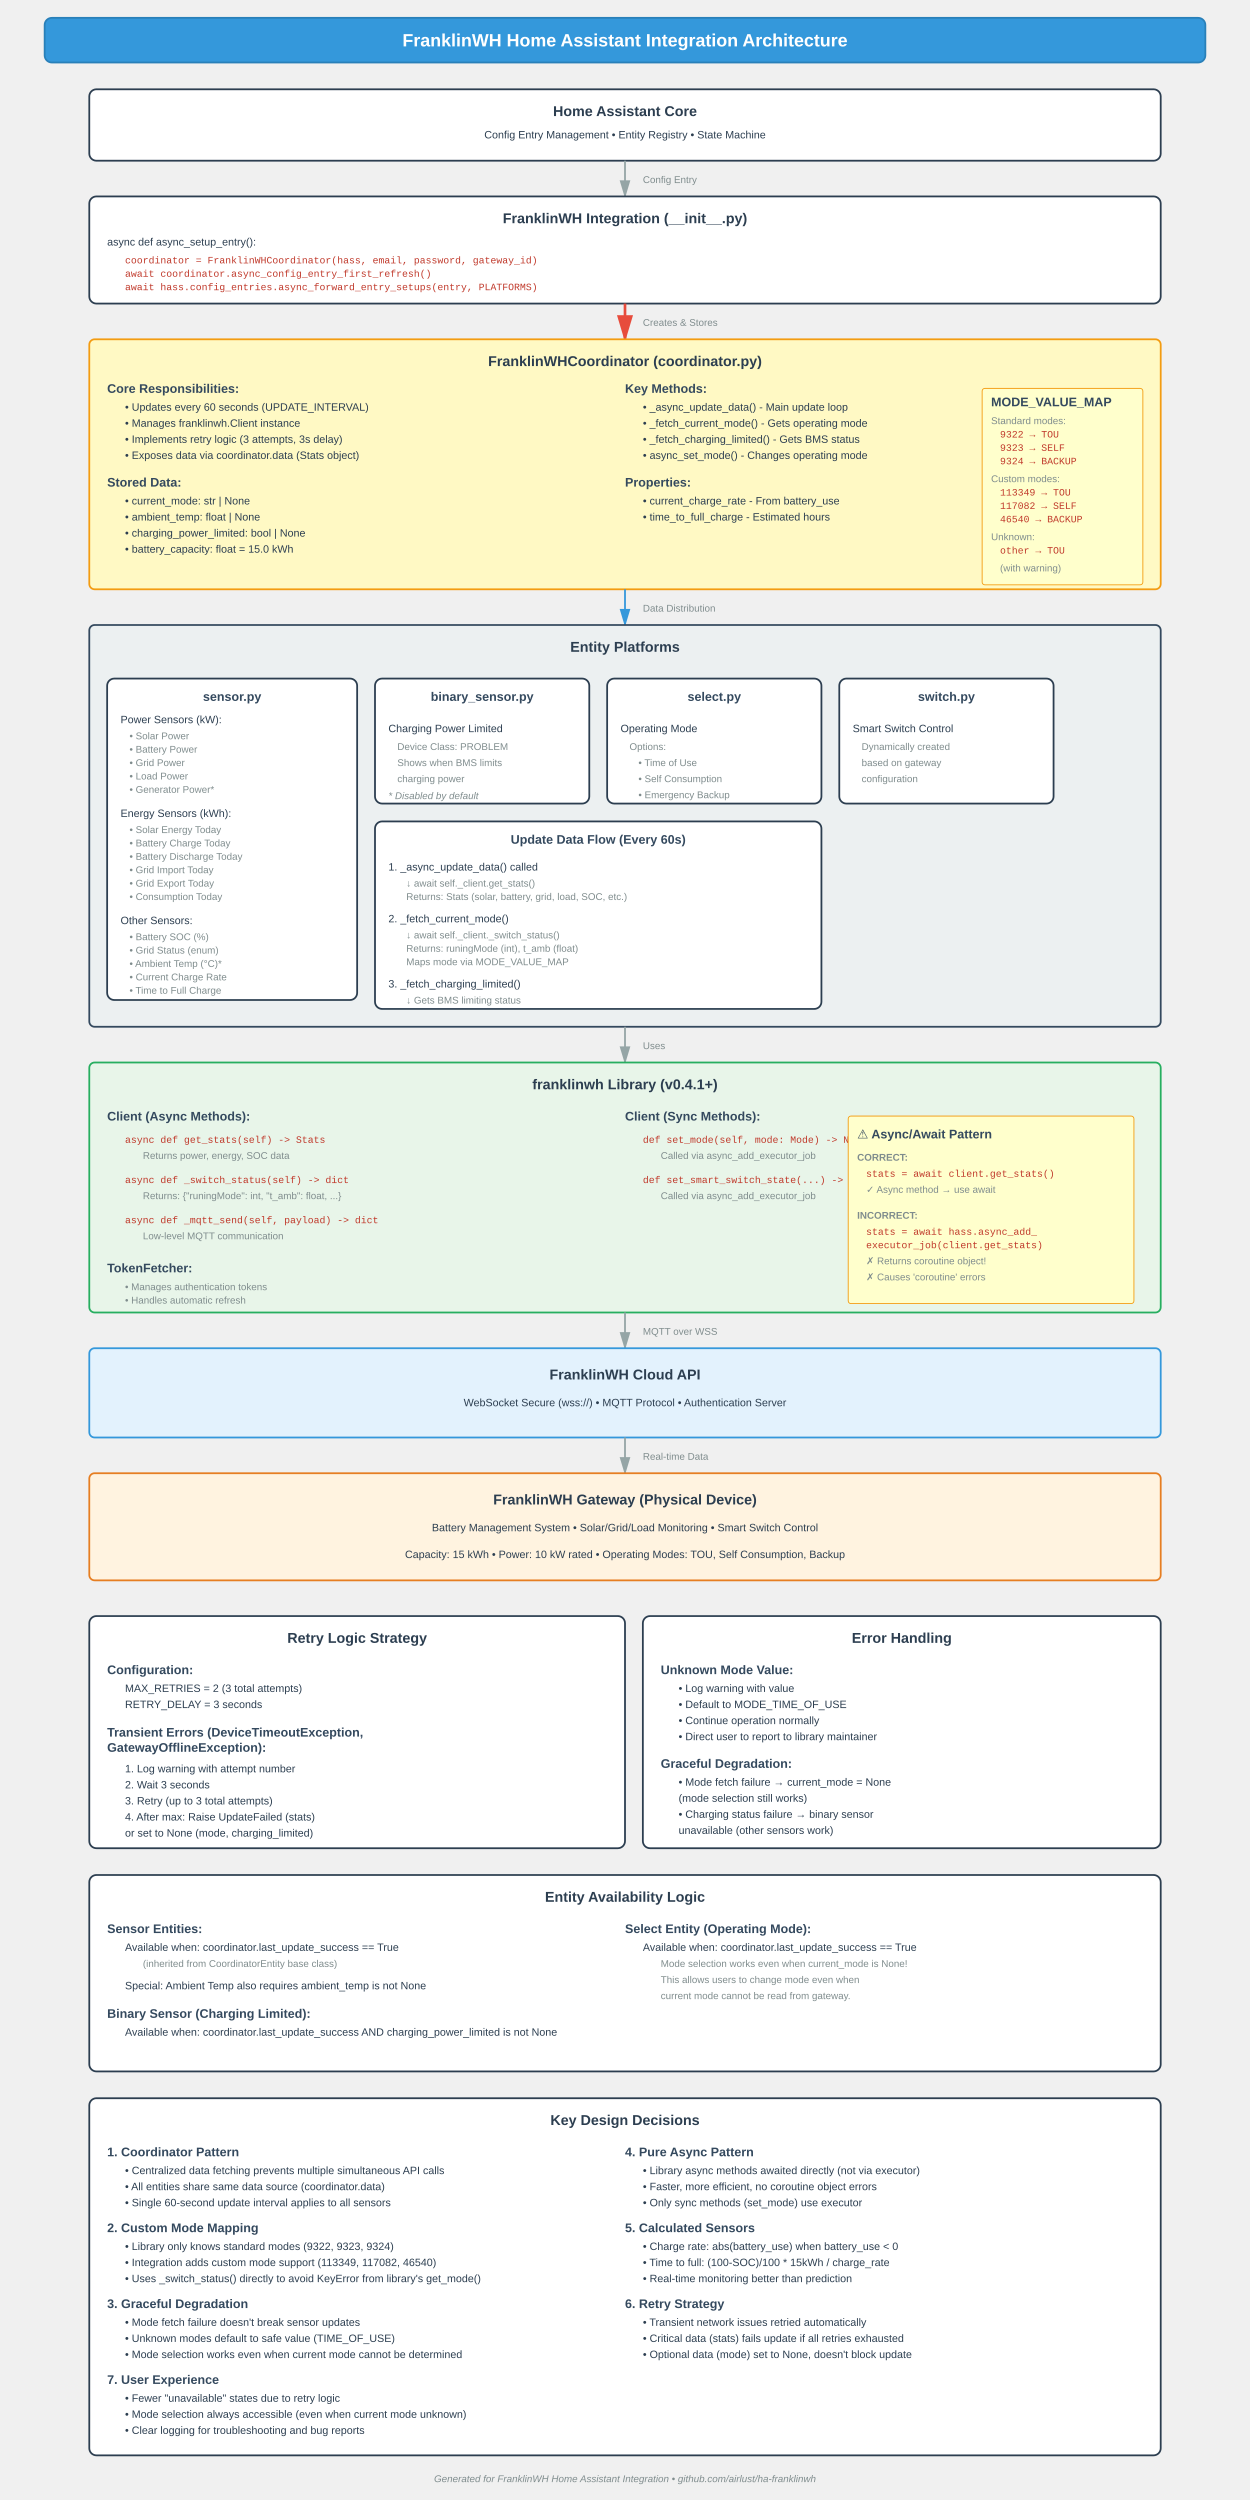
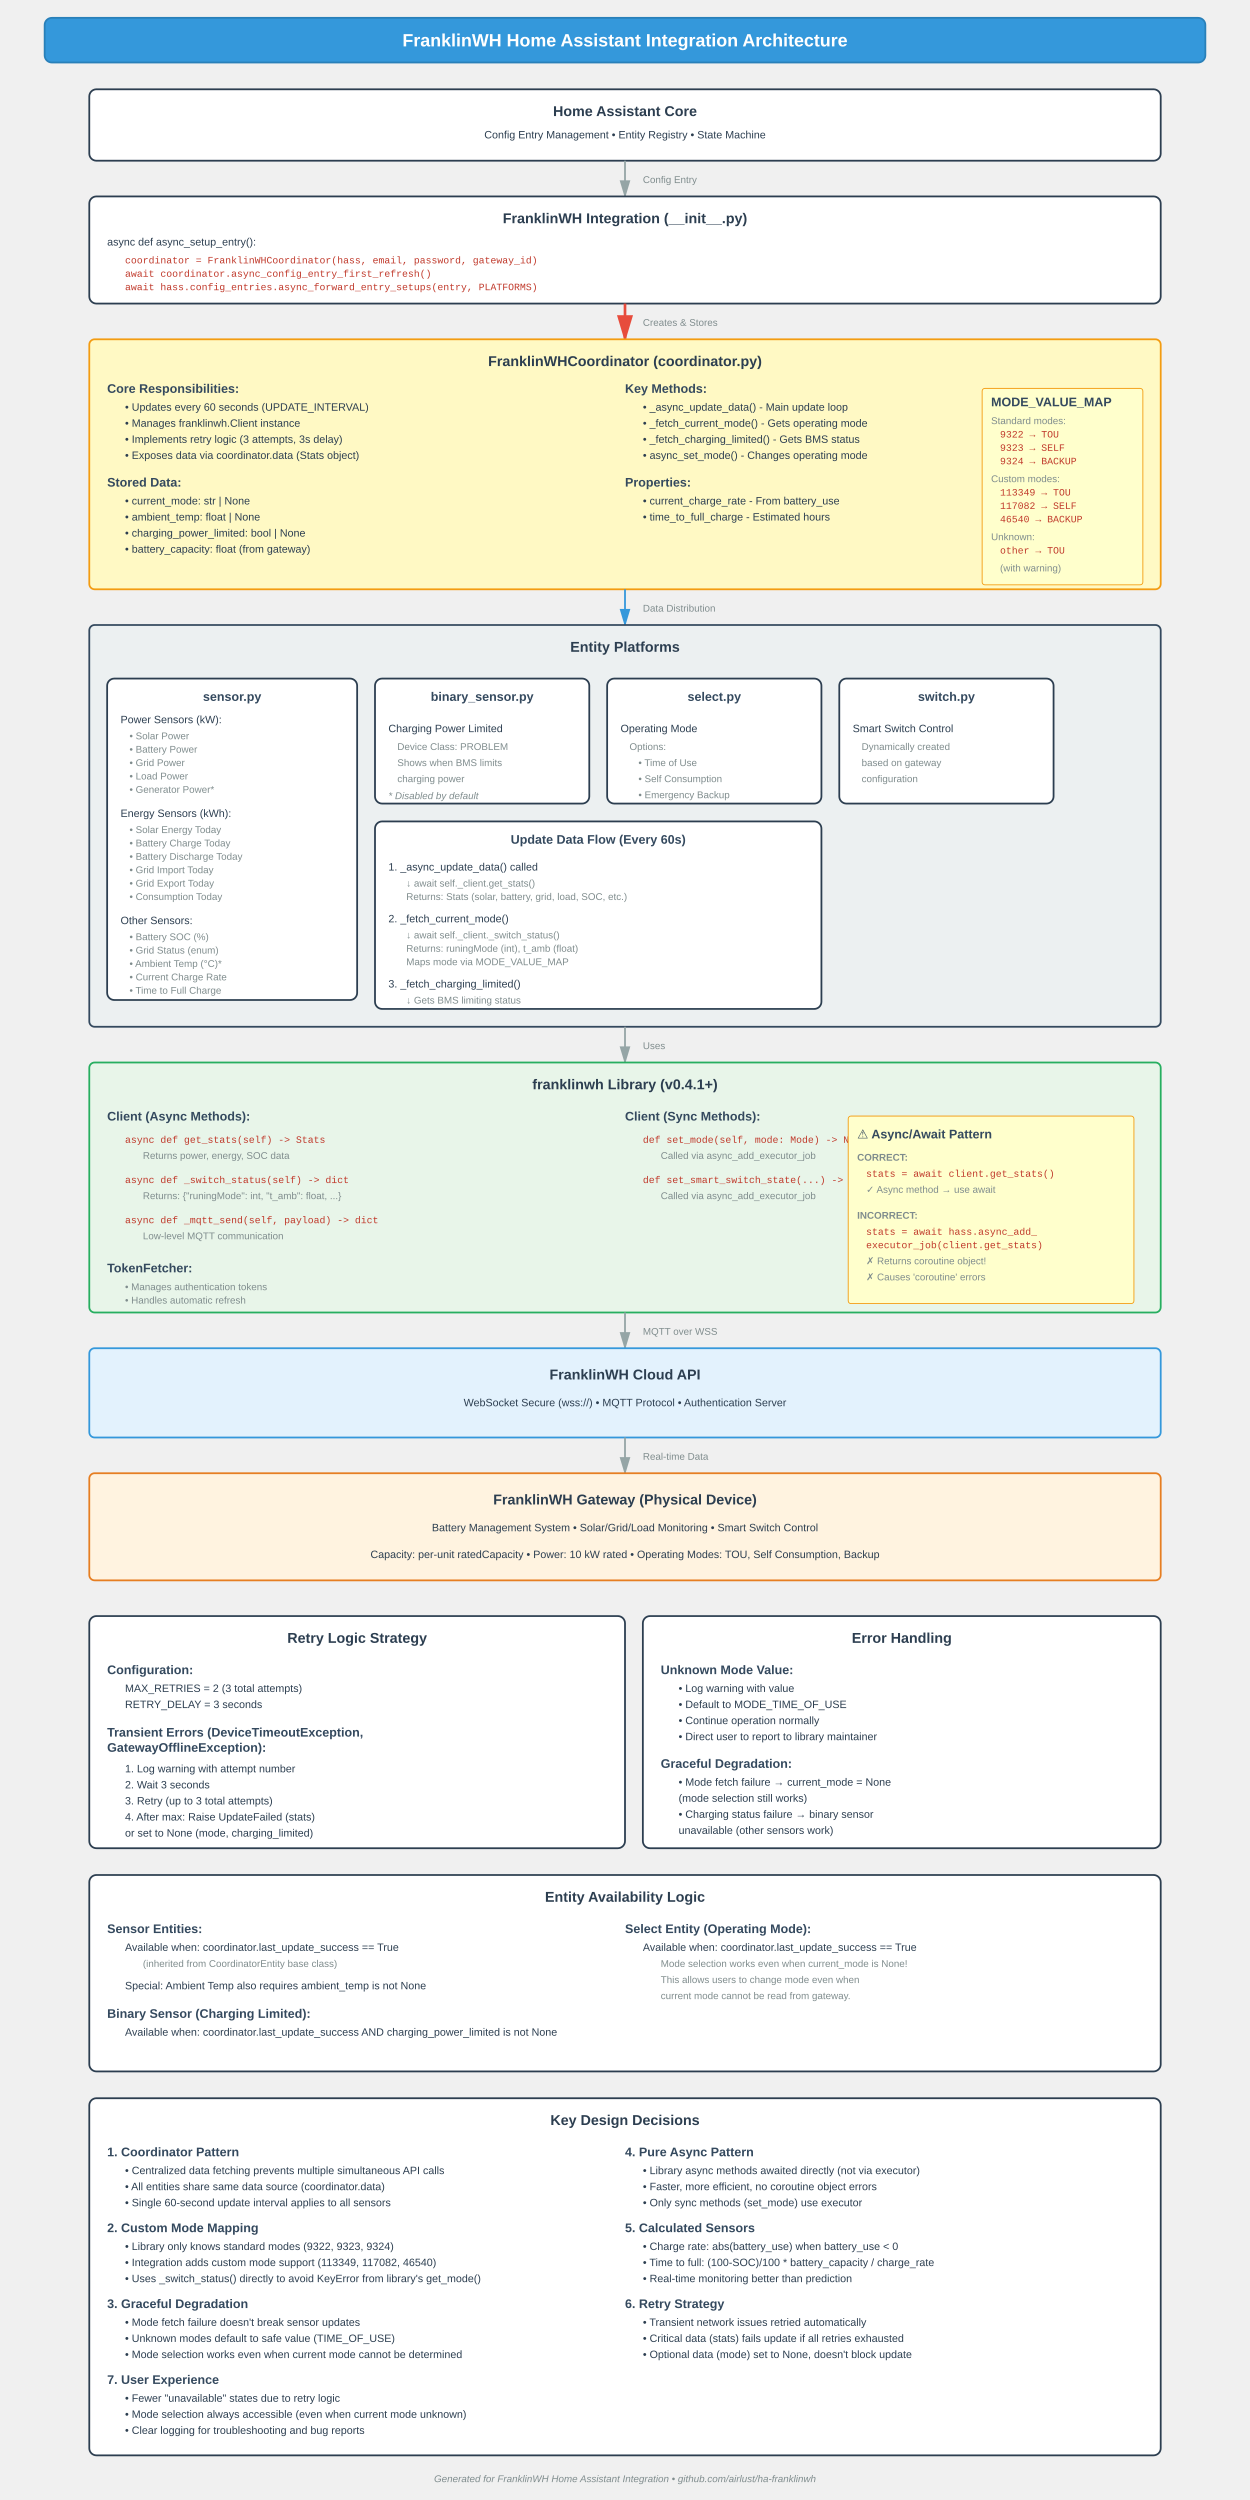
<svg xmlns="http://www.w3.org/2000/svg" width="1400" height="2800">
  <defs>
    <style type="text/css">
      
        .component-box {
          fill: #ffffff;
          stroke: #2c3e50;
          stroke-width: 2;
          rx: 8;
        }
        .platform-box {
          fill: #ecf0f1;
          stroke: #34495e;
          stroke-width: 2;
          rx: 6;
        }
        .library-box {
          fill: #e8f5e9;
          stroke: #27ae60;
          stroke-width: 2;
          rx: 6;
        }
        .cloud-box {
          fill: #e3f2fd;
          stroke: #3498db;
          stroke-width: 2;
          rx: 6;
        }
        .device-box {
          fill: #fff3e0;
          stroke: #e67e22;
          stroke-width: 2;
          rx: 6;
        }
        .coordinator-box {
          fill: #fff9c4;
          stroke: #f39c12;
          stroke-width: 2;
          rx: 6;
        }
        .title-text {
          font-family: 'Arial', sans-serif;
          font-size: 16px;
          font-weight: bold;
          fill: #2c3e50;
        }
        .subtitle-text {
          font-family: 'Arial', sans-serif;
          font-size: 14px;
          font-weight: bold;
          fill: #34495e;
        }
        .body-text {
          font-family: 'Arial', sans-serif;
          font-size: 12px;
          fill: #2c3e50;
        }
        .small-text {
          font-family: 'Arial', sans-serif;
          font-size: 11px;
          fill: #7f8c8d;
        }
        .arrow {
          stroke: #95a5a6;
          stroke-width: 2;
          fill: none;
          marker-end: url(#arrowhead);
        }
        .thick-arrow {
          stroke: #e74c3c;
          stroke-width: 3;
          fill: none;
          marker-end: url(#arrowhead-red);
        }
        .data-arrow {
          stroke: #3498db;
          stroke-width: 2;
          fill: none;
          marker-end: url(#arrowhead-blue);
        }
        .header-box {
          fill: #3498db;
          stroke: #2980b9;
          stroke-width: 2;
          rx: 8;
        }
        .header-text {
          font-family: 'Arial', sans-serif;
          font-size: 20px;
          font-weight: bold;
          fill: white;
        }
        .code-text {
          font-family: 'Courier New', monospace;
          font-size: 11px;
          fill: #c0392b;
        }
        .highlight-box {
          fill: #ffffcc;
          stroke: #f39c12;
          stroke-width: 1;
          rx: 3;
        }
      
    </style>
    <marker id="arrowhead" markerWidth="10" markerHeight="10" refX="9" refY="3" orient="auto">
      <polygon points="0 0, 10 3, 0 6" fill="#95a5a6" />
    </marker>
    <marker id="arrowhead-red" markerWidth="10" markerHeight="10" refX="9" refY="3" orient="auto">
      <polygon points="0 0, 10 3, 0 6" fill="#e74c3c" />
    </marker>
    <marker id="arrowhead-blue" markerWidth="10" markerHeight="10" refX="9" refY="3" orient="auto">
      <polygon points="0 0, 10 3, 0 6" fill="#3498db" />
    </marker>
  </defs>
  <rect class="header-box" x="50" y="20" width="1300" height="50" />
  <text class="header-text" x="700" y="52" text-anchor="middle">FranklinWH Home Assistant Integration Architecture</text>
  <rect class="component-box" x="100" y="100" width="1200" height="80" />
  <text class="title-text" x="700" y="130" text-anchor="middle">Home Assistant Core</text>
  <text class="body-text" x="700" y="155" text-anchor="middle">Config Entry Management • Entity Registry • State Machine</text>
  <path class="arrow" d="M 700 180 L 700 220" />
  <text class="small-text" x="720" y="205" text-anchor="start">Config Entry</text>
  <rect class="component-box" x="100" y="220" width="1200" height="120" />
  <text class="title-text" x="700" y="250" text-anchor="middle">FranklinWH Integration (__init__.py)</text>
  <text class="body-text" x="120" y="275" text-anchor="start">async def async_setup_entry():</text>
  <text class="code-text" x="140" y="295" text-anchor="start">coordinator = FranklinWHCoordinator(hass, email, password, gateway_id)</text>
  <text class="code-text" x="140" y="310" text-anchor="start">await coordinator.async_config_entry_first_refresh()</text>
  <text class="code-text" x="140" y="325" text-anchor="start">await hass.config_entries.async_forward_entry_setups(entry, PLATFORMS)</text>
  <path class="thick-arrow" d="M 700 340 L 700 380" />
  <text class="small-text" x="720" y="365" text-anchor="start">Creates &amp; Stores</text>
  <rect class="coordinator-box" x="100" y="380" width="1200" height="280" />
  <text class="title-text" x="700" y="410" text-anchor="middle">FranklinWHCoordinator (coordinator.py)</text>
  <text class="subtitle-text" x="120" y="440" text-anchor="start">Core Responsibilities:</text>
  <text class="body-text" x="140" y="460" text-anchor="start">• Updates every 60 seconds (UPDATE_INTERVAL)</text>
  <text class="body-text" x="140" y="478" text-anchor="start">• Manages franklinwh.Client instance</text>
  <text class="body-text" x="140" y="496" text-anchor="start">• Implements retry logic (3 attempts, 3s delay)</text>
  <text class="body-text" x="140" y="514" text-anchor="start">• Exposes data via coordinator.data (Stats object)</text>
  <text class="subtitle-text" x="700" y="440" text-anchor="start">Key Methods:</text>
  <text class="body-text" x="720" y="460" text-anchor="start">• _async_update_data() - Main update loop</text>
  <text class="body-text" x="720" y="478" text-anchor="start">• _fetch_current_mode() - Gets operating mode</text>
  <text class="body-text" x="720" y="496" text-anchor="start">• _fetch_charging_limited() - Gets BMS status</text>
  <text class="body-text" x="720" y="514" text-anchor="start">• async_set_mode() - Changes operating mode</text>
  <text class="subtitle-text" x="120" y="545" text-anchor="start">Stored Data:</text>
  <text class="body-text" x="140" y="565" text-anchor="start">• current_mode: str | None</text>
  <text class="body-text" x="140" y="583" text-anchor="start">• ambient_temp: float | None</text>
  <text class="body-text" x="140" y="601" text-anchor="start">• charging_power_limited: bool | None</text>
-   <text class="body-text" x="140" y="619" text-anchor="start">• battery_capacity: float = 15.0 kWh</text>
+   <text class="body-text" x="140" y="619" text-anchor="start">• battery_capacity: float (from gateway)</text>
  <text class="subtitle-text" x="700" y="545" text-anchor="start">Properties:</text>
  <text class="body-text" x="720" y="565" text-anchor="start">• current_charge_rate - From battery_use</text>
  <text class="body-text" x="720" y="583" text-anchor="start">• time_to_full_charge - Estimated hours</text>
  <rect class="highlight-box" x="1100" y="435" width="180" height="220" />
  <text class="subtitle-text" x="1110" y="455" text-anchor="start">MODE_VALUE_MAP</text>
  <text class="small-text" x="1110" y="475" text-anchor="start">Standard modes:</text>
  <text class="code-text" x="1120" y="490" text-anchor="start">9322 → TOU</text>
  <text class="code-text" x="1120" y="505" text-anchor="start">9323 → SELF</text>
  <text class="code-text" x="1120" y="520" text-anchor="start">9324 → BACKUP</text>
  <text class="small-text" x="1110" y="540" text-anchor="start">Custom modes:</text>
  <text class="code-text" x="1120" y="555" text-anchor="start">113349 → TOU</text>
  <text class="code-text" x="1120" y="570" text-anchor="start">117082 → SELF</text>
  <text class="code-text" x="1120" y="585" text-anchor="start">46540 → BACKUP</text>
  <text class="small-text" x="1110" y="605" text-anchor="start">Unknown:</text>
  <text class="code-text" x="1120" y="620" text-anchor="start">other → TOU</text>
  <text class="small-text" x="1120" y="640" text-anchor="start">(with warning)</text>
  <path class="data-arrow" d="M 700 660 L 700 700" />
  <text class="small-text" x="720" y="685" text-anchor="start">Data Distribution</text>
  <rect class="platform-box" x="100" y="700" width="1200" height="450" />
  <text class="title-text" x="700" y="730" text-anchor="middle">Entity Platforms</text>
  <rect class="component-box" x="120" y="760" width="280" height="360" />
  <text class="subtitle-text" x="260" y="785" text-anchor="middle">sensor.py</text>
  <text class="body-text" x="135" y="810" text-anchor="start">Power Sensors (kW):</text>
  <text class="small-text" x="145" y="828" text-anchor="start">• Solar Power</text>
  <text class="small-text" x="145" y="843" text-anchor="start">• Battery Power</text>
  <text class="small-text" x="145" y="858" text-anchor="start">• Grid Power</text>
  <text class="small-text" x="145" y="873" text-anchor="start">• Load Power</text>
  <text class="small-text" x="145" y="888" text-anchor="start">• Generator Power*</text>
  <text class="body-text" x="135" y="915" text-anchor="start">Energy Sensors (kWh):</text>
  <text class="small-text" x="145" y="933" text-anchor="start">• Solar Energy Today</text>
  <text class="small-text" x="145" y="948" text-anchor="start">• Battery Charge Today</text>
  <text class="small-text" x="145" y="963" text-anchor="start">• Battery Discharge Today</text>
  <text class="small-text" x="145" y="978" text-anchor="start">• Grid Import Today</text>
  <text class="small-text" x="145" y="993" text-anchor="start">• Grid Export Today</text>
  <text class="small-text" x="145" y="1008" text-anchor="start">• Consumption Today</text>
  <text class="body-text" x="135" y="1035" text-anchor="start">Other Sensors:</text>
  <text class="small-text" x="145" y="1053" text-anchor="start">• Battery SOC (%)</text>
  <text class="small-text" x="145" y="1068" text-anchor="start">• Grid Status (enum)</text>
  <text class="small-text" x="145" y="1083" text-anchor="start">• Ambient Temp (°C)*</text>
  <text class="small-text" x="145" y="1098" text-anchor="start">• Current Charge Rate</text>
  <text class="small-text" x="145" y="1113" text-anchor="start">• Time to Full Charge</text>
  <rect class="component-box" x="420" y="760" width="240" height="140" />
  <text class="subtitle-text" x="540" y="785" text-anchor="middle">binary_sensor.py</text>
  <text class="body-text" x="435" y="820" text-anchor="start">Charging Power Limited</text>
  <text class="small-text" x="445" y="840" text-anchor="start">Device Class: PROBLEM</text>
  <text class="small-text" x="445" y="858" text-anchor="start">Shows when BMS limits</text>
  <text class="small-text" x="445" y="876" text-anchor="start">charging power</text>
  <text class="small-text" x="435" y="895" text-anchor="start" font-style="italic">* Disabled by default</text>
  <rect class="component-box" x="680" y="760" width="240" height="140" />
  <text class="subtitle-text" x="800" y="785" text-anchor="middle">select.py</text>
  <text class="body-text" x="695" y="820" text-anchor="start">Operating Mode</text>
  <text class="small-text" x="705" y="840" text-anchor="start">Options:</text>
  <text class="small-text" x="715" y="858" text-anchor="start">• Time of Use</text>
  <text class="small-text" x="715" y="876" text-anchor="start">• Self Consumption</text>
  <text class="small-text" x="715" y="894" text-anchor="start">• Emergency Backup</text>
  <rect class="component-box" x="940" y="760" width="240" height="140" />
  <text class="subtitle-text" x="1060" y="785" text-anchor="middle">switch.py</text>
  <text class="body-text" x="955" y="820" text-anchor="start">Smart Switch Control</text>
  <text class="small-text" x="965" y="840" text-anchor="start">Dynamically created</text>
  <text class="small-text" x="965" y="858" text-anchor="start">based on gateway</text>
  <text class="small-text" x="965" y="876" text-anchor="start">configuration</text>
  <rect class="component-box" x="420" y="920" width="500" height="210" />
  <text class="subtitle-text" x="670" y="945" text-anchor="middle">Update Data Flow (Every 60s)</text>
  <text class="body-text" x="435" y="975" text-anchor="start">1. _async_update_data() called</text>
  <text class="small-text" x="455" y="993" text-anchor="start">↓ await self._client.get_stats()</text>
  <text class="small-text" x="455" y="1008" text-anchor="start">Returns: Stats (solar, battery, grid, load, SOC, etc.)</text>
  <text class="body-text" x="435" y="1033" text-anchor="start">2. _fetch_current_mode()</text>
  <text class="small-text" x="455" y="1051" text-anchor="start">↓ await self._client._switch_status()</text>
  <text class="small-text" x="455" y="1066" text-anchor="start">Returns: runingMode (int), t_amb (float)</text>
  <text class="small-text" x="455" y="1081" text-anchor="start">Maps mode via MODE_VALUE_MAP</text>
  <text class="body-text" x="435" y="1106" text-anchor="start">3. _fetch_charging_limited()</text>
  <text class="small-text" x="455" y="1124" text-anchor="start">↓ Gets BMS limiting status</text>
  <path class="arrow" d="M 700 1150 L 700 1190" />
  <text class="small-text" x="720" y="1175" text-anchor="start">Uses</text>
  <rect class="library-box" x="100" y="1190" width="1200" height="280" />
  <text class="title-text" x="700" y="1220" text-anchor="middle">franklinwh Library (v0.4.1+)</text>
  <text class="subtitle-text" x="120" y="1255" text-anchor="start">Client (Async Methods):</text>
  <text class="code-text" x="140" y="1280" text-anchor="start">async def get_stats(self) -&gt; Stats</text>
  <text class="small-text" x="160" y="1298" text-anchor="start">Returns power, energy, SOC data</text>
  <text class="code-text" x="140" y="1325" text-anchor="start">async def _switch_status(self) -&gt; dict</text>
  <text class="small-text" x="160" y="1343" text-anchor="start">Returns: {"runingMode": int, "t_amb": float, ...}</text>
  <text class="code-text" x="140" y="1370" text-anchor="start">async def _mqtt_send(self, payload) -&gt; dict</text>
  <text class="small-text" x="160" y="1388" text-anchor="start">Low-level MQTT communication</text>
  <text class="subtitle-text" x="700" y="1255" text-anchor="start">Client (Sync Methods):</text>
  <text class="code-text" x="720" y="1280" text-anchor="start">def set_mode(self, mode: Mode) -&gt; None</text>
  <text class="small-text" x="740" y="1298" text-anchor="start">Called via async_add_executor_job</text>
  <text class="code-text" x="720" y="1325" text-anchor="start">def set_smart_switch_state(...) -&gt; None</text>
  <text class="small-text" x="740" y="1343" text-anchor="start">Called via async_add_executor_job</text>
  <text class="subtitle-text" x="120" y="1425" text-anchor="start">TokenFetcher:</text>
  <text class="small-text" x="140" y="1445" text-anchor="start">• Manages authentication tokens</text>
  <text class="small-text" x="140" y="1460" text-anchor="start">• Handles automatic refresh</text>
  <rect class="highlight-box" x="950" y="1250" width="320" height="210" />
  <text class="subtitle-text" x="960" y="1275" text-anchor="start">⚠️ Async/Await Pattern</text>
  <text class="small-text" x="960" y="1300" text-anchor="start" font-weight="bold">CORRECT:</text>
  <text class="code-text" x="970" y="1318" text-anchor="start">stats = await client.get_stats()</text>
  <text class="small-text" x="970" y="1336" text-anchor="start">✓ Async method → use await</text>
  <text class="small-text" x="960" y="1365" text-anchor="start" font-weight="bold">INCORRECT:</text>
  <text class="code-text" x="970" y="1383" text-anchor="start">stats = await hass.async_add_</text>
  <text class="code-text" x="970" y="1398" text-anchor="start">  executor_job(client.get_stats)</text>
  <text class="small-text" x="970" y="1416" text-anchor="start">✗ Returns coroutine object!</text>
  <text class="small-text" x="970" y="1434" text-anchor="start">✗ Causes 'coroutine' errors</text>
  <path class="arrow" d="M 700 1470 L 700 1510" />
  <text class="small-text" x="720" y="1495" text-anchor="start">MQTT over WSS</text>
  <rect class="cloud-box" x="100" y="1510" width="1200" height="100" />
  <text class="title-text" x="700" y="1545" text-anchor="middle">FranklinWH Cloud API</text>
  <text class="body-text" x="700" y="1575" text-anchor="middle">WebSocket Secure (wss://) • MQTT Protocol • Authentication Server</text>
  <path class="arrow" d="M 700 1610 L 700 1650" />
  <text class="small-text" x="720" y="1635" text-anchor="start">Real-time Data</text>
  <rect class="device-box" x="100" y="1650" width="1200" height="120" />
  <text class="title-text" x="700" y="1685" text-anchor="middle">FranklinWH Gateway (Physical Device)</text>
  <text class="body-text" x="700" y="1715" text-anchor="middle">Battery Management System • Solar/Grid/Load Monitoring • Smart Switch Control</text>
-   <text class="body-text" x="700" y="1745" text-anchor="middle">Capacity: 15 kWh • Power: 10 kW rated • Operating Modes: TOU, Self Consumption, Backup</text>
+   <text class="body-text" x="700" y="1745" text-anchor="middle">Capacity: per-unit ratedCapacity • Power: 10 kW rated • Operating Modes: TOU, Self Consumption, Backup</text>
  <rect class="component-box" x="100" y="1810" width="600" height="260" />
  <text class="title-text" x="400" y="1840" text-anchor="middle">Retry Logic Strategy</text>
  <text class="subtitle-text" x="120" y="1875" text-anchor="start">Configuration:</text>
  <text class="body-text" x="140" y="1895" text-anchor="start">MAX_RETRIES = 2 (3 total attempts)</text>
  <text class="body-text" x="140" y="1913" text-anchor="start">RETRY_DELAY = 3 seconds</text>
  <text class="subtitle-text" x="120" y="1945" text-anchor="start">Transient Errors (DeviceTimeoutException,</text>
  <text class="subtitle-text" x="120" y="1962" text-anchor="start">GatewayOfflineException):</text>
  <text class="body-text" x="140" y="1985" text-anchor="start">1. Log warning with attempt number</text>
  <text class="body-text" x="140" y="2003" text-anchor="start">2. Wait 3 seconds</text>
  <text class="body-text" x="140" y="2021" text-anchor="start">3. Retry (up to 3 total attempts)</text>
  <text class="body-text" x="140" y="2039" text-anchor="start">4. After max: Raise UpdateFailed (stats)</text>
  <text class="body-text" x="140" y="2057" text-anchor="start">   or set to None (mode, charging_limited)</text>
  <rect class="component-box" x="720" y="1810" width="580" height="260" />
  <text class="title-text" x="1010" y="1840" text-anchor="middle">Error Handling</text>
  <text class="subtitle-text" x="740" y="1875" text-anchor="start">Unknown Mode Value:</text>
  <text class="body-text" x="760" y="1895" text-anchor="start">• Log warning with value</text>
  <text class="body-text" x="760" y="1913" text-anchor="start">• Default to MODE_TIME_OF_USE</text>
  <text class="body-text" x="760" y="1931" text-anchor="start">• Continue operation normally</text>
  <text class="body-text" x="760" y="1949" text-anchor="start">• Direct user to report to library maintainer</text>
  <text class="subtitle-text" x="740" y="1980" text-anchor="start">Graceful Degradation:</text>
  <text class="body-text" x="760" y="2000" text-anchor="start">• Mode fetch failure → current_mode = None</text>
  <text class="body-text" x="760" y="2018" text-anchor="start">  (mode selection still works)</text>
  <text class="body-text" x="760" y="2036" text-anchor="start">• Charging status failure → binary sensor</text>
  <text class="body-text" x="760" y="2054" text-anchor="start">  unavailable (other sensors work)</text>
  <rect class="component-box" x="100" y="2100" width="1200" height="220" />
  <text class="title-text" x="700" y="2130" text-anchor="middle">Entity Availability Logic</text>
  <text class="subtitle-text" x="120" y="2165" text-anchor="start">Sensor Entities:</text>
  <text class="body-text" x="140" y="2185" text-anchor="start">Available when: coordinator.last_update_success == True</text>
  <text class="small-text" x="160" y="2203" text-anchor="start">(inherited from CoordinatorEntity base class)</text>
  <text class="body-text" x="140" y="2228" text-anchor="start">Special: Ambient Temp also requires ambient_temp is not None</text>
  <text class="subtitle-text" x="120" y="2260" text-anchor="start">Binary Sensor (Charging Limited):</text>
  <text class="body-text" x="140" y="2280" text-anchor="start">Available when: coordinator.last_update_success AND charging_power_limited is not None</text>
  <text class="subtitle-text" x="700" y="2165" text-anchor="start">Select Entity (Operating Mode):</text>
  <text class="body-text" x="720" y="2185" text-anchor="start">Available when: coordinator.last_update_success == True</text>
  <text class="small-text" x="740" y="2203" text-anchor="start">Mode selection works even when current_mode is None!</text>
  <text class="small-text" x="740" y="2221" text-anchor="start">This allows users to change mode even when</text>
  <text class="small-text" x="740" y="2239" text-anchor="start">current mode cannot be read from gateway.</text>
  <rect class="component-box" x="100" y="2350" width="1200" height="400" />
  <text class="title-text" x="700" y="2380" text-anchor="middle">Key Design Decisions</text>
  <text class="subtitle-text" x="120" y="2415" text-anchor="start">1. Coordinator Pattern</text>
  <text class="body-text" x="140" y="2435" text-anchor="start">• Centralized data fetching prevents multiple simultaneous API calls</text>
  <text class="body-text" x="140" y="2453" text-anchor="start">• All entities share same data source (coordinator.data)</text>
  <text class="body-text" x="140" y="2471" text-anchor="start">• Single 60-second update interval applies to all sensors</text>
  <text class="subtitle-text" x="120" y="2500" text-anchor="start">2. Custom Mode Mapping</text>
  <text class="body-text" x="140" y="2520" text-anchor="start">• Library only knows standard modes (9322, 9323, 9324)</text>
  <text class="body-text" x="140" y="2538" text-anchor="start">• Integration adds custom mode support (113349, 117082, 46540)</text>
  <text class="body-text" x="140" y="2556" text-anchor="start">• Uses _switch_status() directly to avoid KeyError from library's get_mode()</text>
  <text class="subtitle-text" x="120" y="2585" text-anchor="start">3. Graceful Degradation</text>
  <text class="body-text" x="140" y="2605" text-anchor="start">• Mode fetch failure doesn't break sensor updates</text>
  <text class="body-text" x="140" y="2623" text-anchor="start">• Unknown modes default to safe value (TIME_OF_USE)</text>
  <text class="body-text" x="140" y="2641" text-anchor="start">• Mode selection works even when current mode cannot be determined</text>
  <text class="subtitle-text" x="700" y="2415" text-anchor="start">4. Pure Async Pattern</text>
  <text class="body-text" x="720" y="2435" text-anchor="start">• Library async methods awaited directly (not via executor)</text>
  <text class="body-text" x="720" y="2453" text-anchor="start">• Faster, more efficient, no coroutine object errors</text>
  <text class="body-text" x="720" y="2471" text-anchor="start">• Only sync methods (set_mode) use executor</text>
  <text class="subtitle-text" x="700" y="2500" text-anchor="start">5. Calculated Sensors</text>
  <text class="body-text" x="720" y="2520" text-anchor="start">• Charge rate: abs(battery_use) when battery_use &lt; 0</text>
-   <text class="body-text" x="720" y="2538" text-anchor="start">• Time to full: (100-SOC)/100 * 15kWh / charge_rate</text>
+   <text class="body-text" x="720" y="2538" text-anchor="start">• Time to full: (100-SOC)/100 * battery_capacity / charge_rate</text>
  <text class="body-text" x="720" y="2556" text-anchor="start">• Real-time monitoring better than prediction</text>
  <text class="subtitle-text" x="700" y="2585" text-anchor="start">6. Retry Strategy</text>
  <text class="body-text" x="720" y="2605" text-anchor="start">• Transient network issues retried automatically</text>
  <text class="body-text" x="720" y="2623" text-anchor="start">• Critical data (stats) fails update if all retries exhausted</text>
  <text class="body-text" x="720" y="2641" text-anchor="start">• Optional data (mode) set to None, doesn't block update</text>
  <text class="subtitle-text" x="120" y="2670" text-anchor="start">7. User Experience</text>
  <text class="body-text" x="140" y="2690" text-anchor="start">• Fewer "unavailable" states due to retry logic</text>
  <text class="body-text" x="140" y="2708" text-anchor="start">• Mode selection always accessible (even when current mode unknown)</text>
  <text class="body-text" x="140" y="2726" text-anchor="start">• Clear logging for troubleshooting and bug reports</text>
  <text class="small-text" x="700" y="2780" text-anchor="middle" font-style="italic">Generated for FranklinWH Home Assistant Integration • github.com/airlust/ha-franklinwh</text>
</svg>
